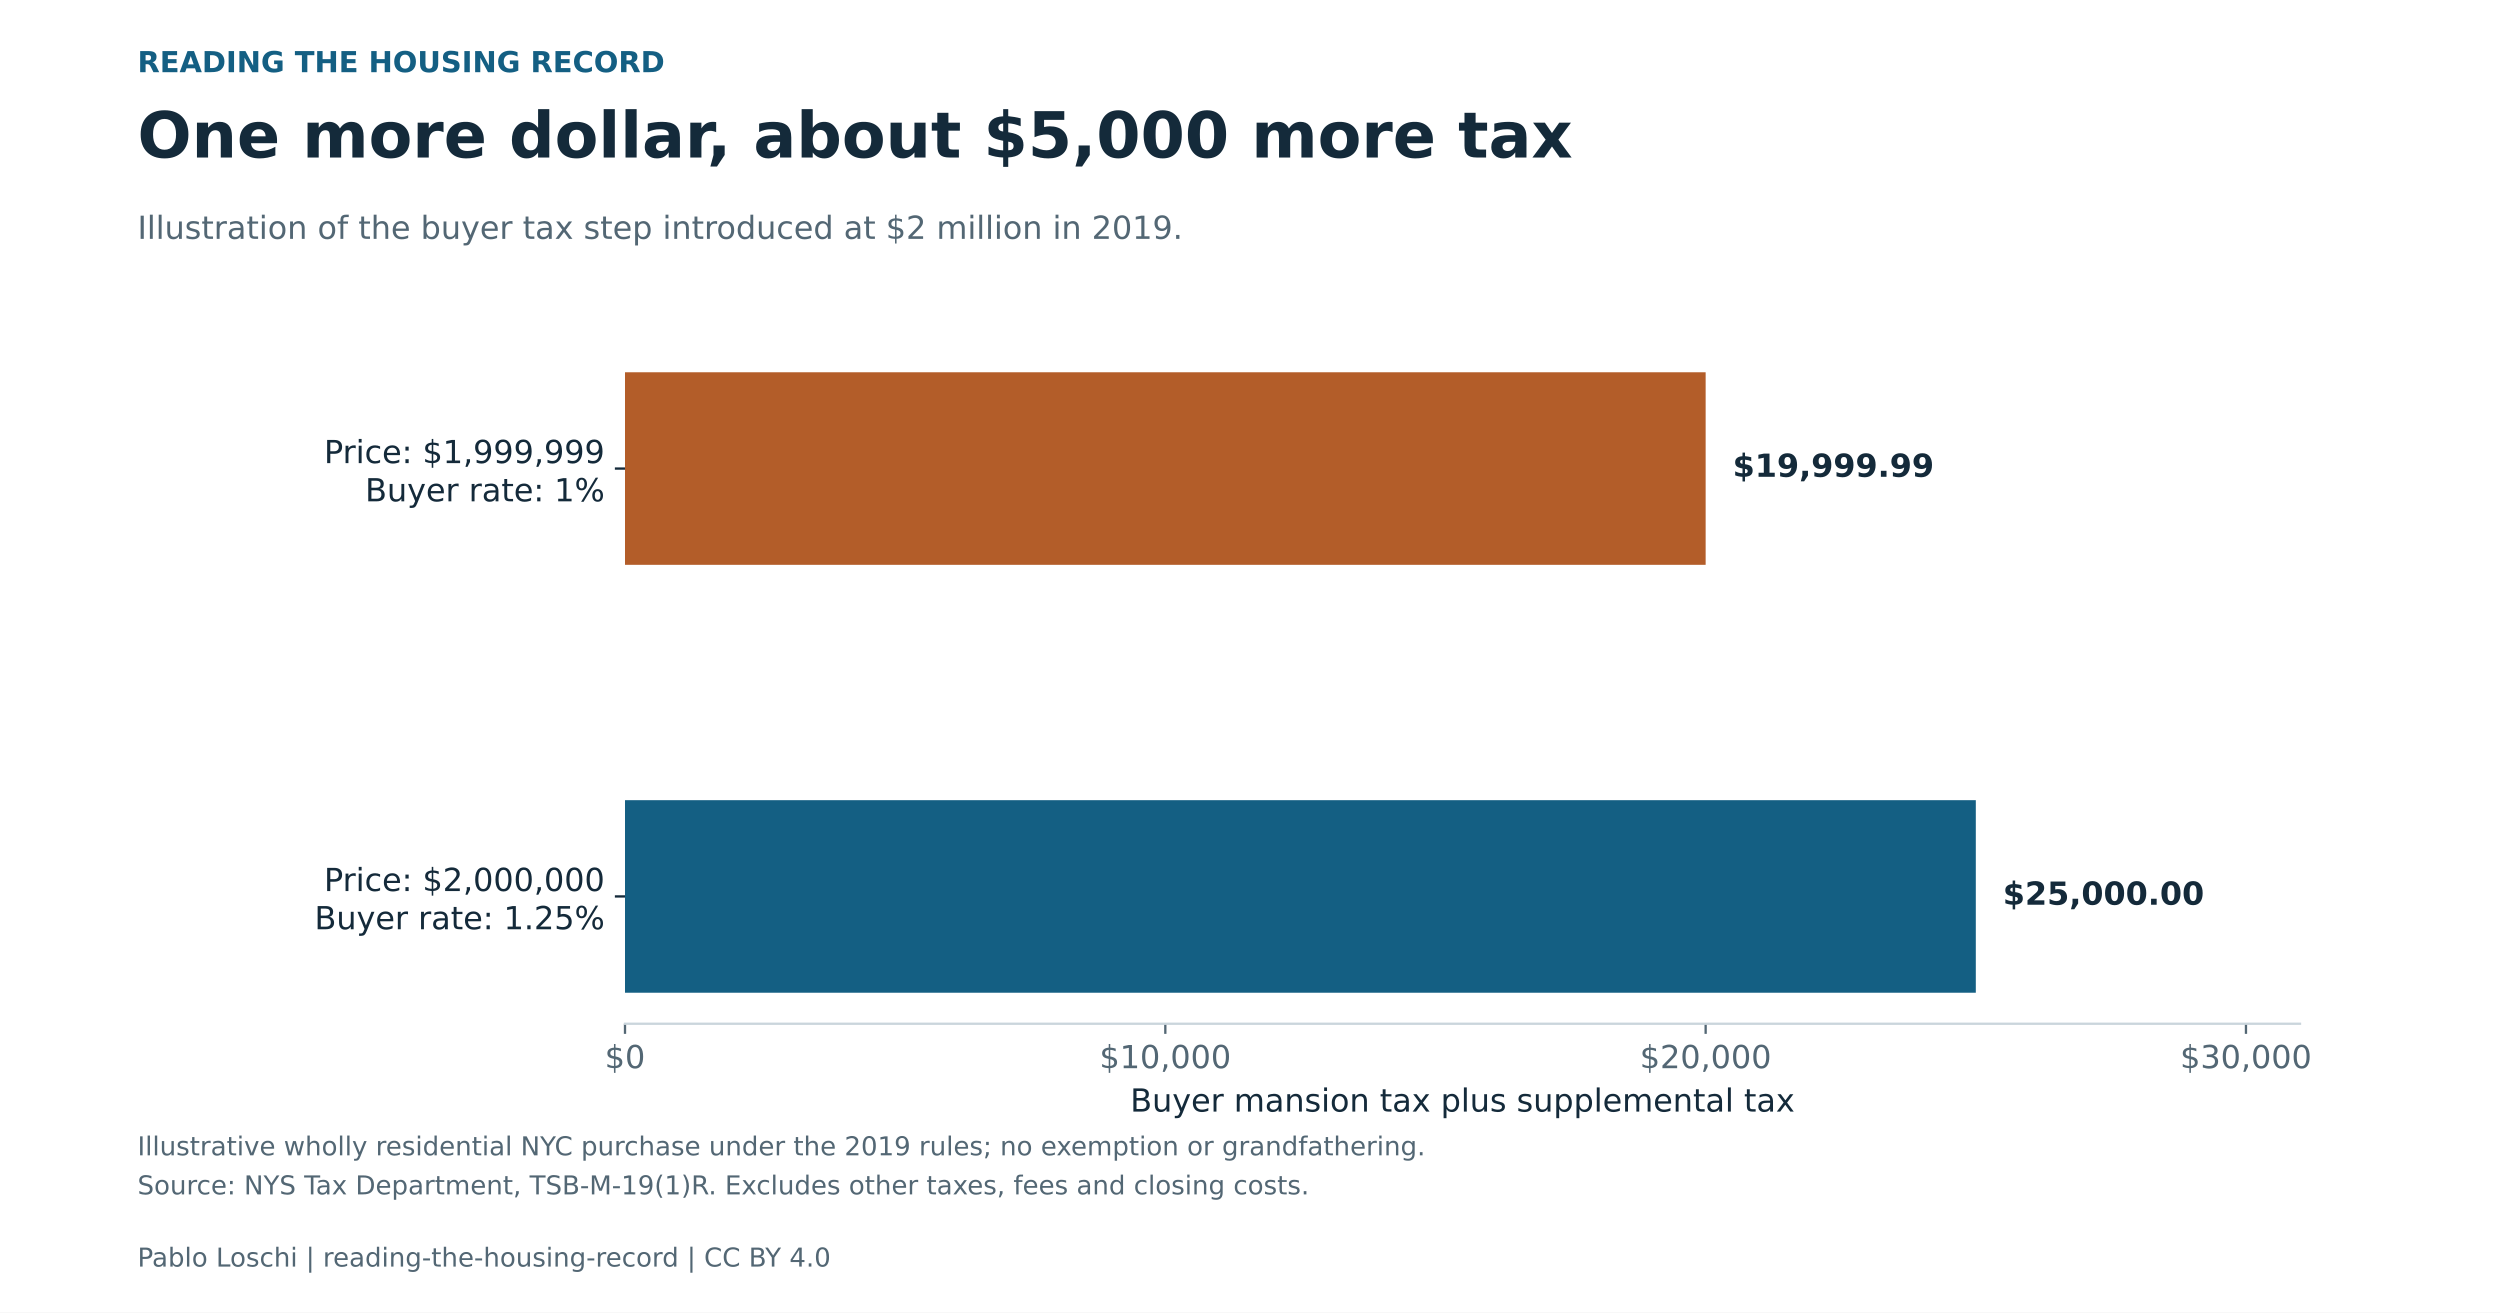
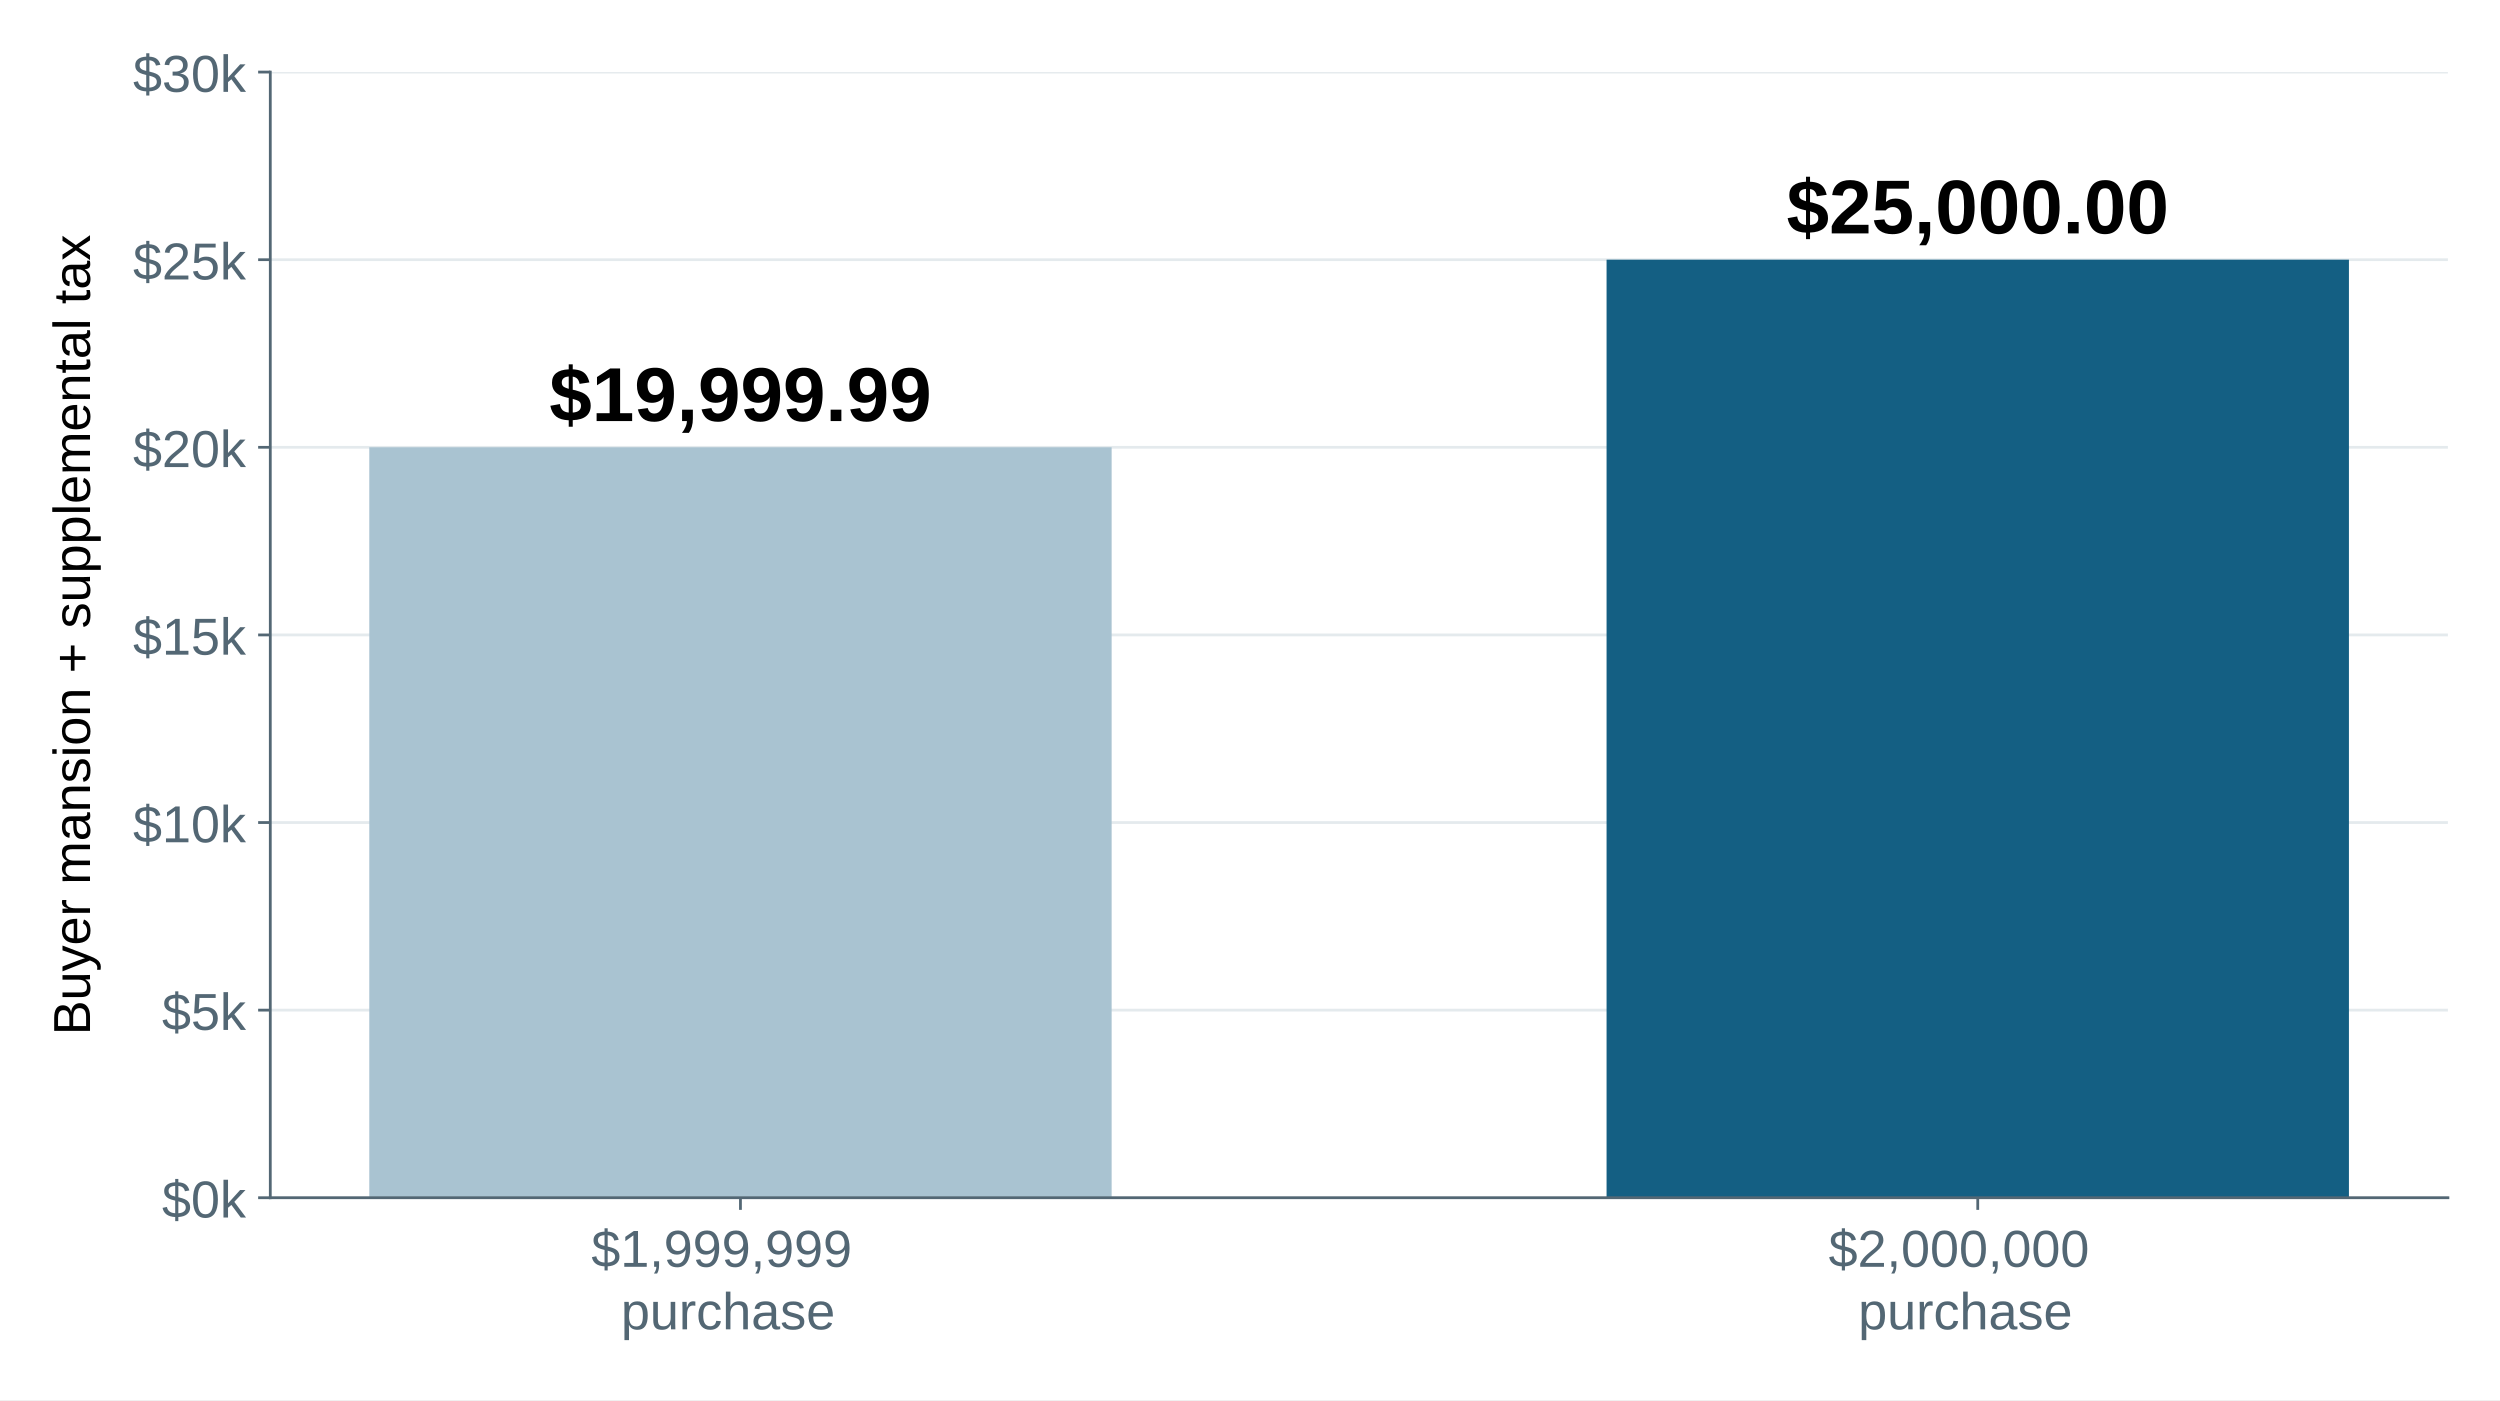
- <svg xmlns="http://www.w3.org/2000/svg" xmlns:xlink="http://www.w3.org/1999/xlink" width="864pt" height="453.6pt" viewBox="0 0 864 453.6" version="1.1">
+ <svg xmlns="http://www.w3.org/2000/svg" xmlns:xlink="http://www.w3.org/1999/xlink" width="720pt" height="403.2pt" viewBox="0 0 720 403.2" version="1.1">
  <defs>
    <style type="text/css">*{stroke-linejoin: round; stroke-linecap: butt}</style>
  </defs>
  <g id="figure_1">
    <g id="patch_1">
-       <path d="M 0 453.6  L 864 453.6  L 864 0  L 0 0  z " style="fill: #ffffff" />
+       <path d="M 0 403.2 L 720 403.2 L 720 0 L 0 0 z " style="fill: #ffffff" />
    </g>
    <g id="axes_1">
      <g id="patch_2">
-         <path d="M 216 353.808  L 794.88 353.808  L 794.88 117.936  L 216 117.936  z " style="fill: #ffffff" />
-       </g>
-       <g id="patch_3">
-         <path d="M 216 195.204  L 589.471 195.204  L 589.471 128.657  L 216 128.657  z " clip-path="url(#p465420bdca)" style="fill: #b35d29" />
-       </g>
-       <g id="patch_4">
-         <path d="M 216 343.087  L 682.839 343.087  L 682.839 276.54  L 216 276.54  z " clip-path="url(#p465420bdca)" style="fill: #145f83" />
+         <path d="M 77.844 344.947 L 705 344.947 L 705 20.76 L 77.844 20.76 z " style="fill: #ffffff" />
      </g>
      <g id="matplotlib.axis_1">
        <g id="xtick_1">
          <g id="line2d_1">
            <defs>
-               <path id="mcdfb3fae51" d="M 0 0  L 0 3.5  " style="stroke: #536774; stroke-width: 0.8" />
+               <path id="m860a9775a7" d="M 0 0 L 0 3.5 " style="stroke: #536774; stroke-width: 0.8" />
            </defs>
            <g>
-               <use xlink:href="#mcdfb3fae51" x="216" y="353.808" style="fill: #536774; stroke: #536774; stroke-width: 0.8" />
+               <use xlink:href="#m860a9775a7" x="213.252" y="344.947" style="fill: #536774; stroke: #536774; stroke-width: 0.8" />
            </g>
          </g>
          <g id="text_1">
-             <text style="font-size: 11px; font-family: 'DejaVu Sans'; text-anchor: middle; fill: #536774" x="216" y="369.166" transform="rotate(-0 216 369.1663)">$0</text>
+             <text style="font-size: 15px; font-family: Arial, sans-serif; fill: #536774" transform="translate(170.3101 364.8462)">$1,999,999</text>
+             <text style="font-size: 15px; font-family: Arial, sans-serif; fill: #536774" transform="translate(178.825 382.8503)">purchase</text>
          </g>
        </g>
        <g id="xtick_2">
          <g id="line2d_2">
            <g>
-               <use xlink:href="#mcdfb3fae51" x="402.735" y="353.808" style="fill: #536774; stroke: #536774; stroke-width: 0.8" />
+               <use xlink:href="#m860a9775a7" x="569.591" y="344.947" style="fill: #536774; stroke: #536774; stroke-width: 0.8" />
            </g>
          </g>
          <g id="text_2">
-             <text style="font-size: 11px; font-family: 'DejaVu Sans'; text-anchor: middle; fill: #536774" x="402.735" y="369.166" transform="rotate(-0 402.7355 369.1663)">$10,000</text>
+             <text style="font-size: 15px; font-family: Arial, sans-serif; fill: #536774" transform="translate(526.649 364.8462)">$2,000,000</text>
+             <text style="font-size: 15px; font-family: Arial, sans-serif; fill: #536774" transform="translate(535.1639 382.8503)">purchase</text>
          </g>
-         </g>
-         <g id="xtick_3">
-           <g id="line2d_3">
-             <g>
-               <use xlink:href="#mcdfb3fae51" x="589.471" y="353.808" style="fill: #536774; stroke: #536774; stroke-width: 0.8" />
-             </g>
-           </g>
-           <g id="text_3">
-             <text style="font-size: 11px; font-family: 'DejaVu Sans'; text-anchor: middle; fill: #536774" x="589.471" y="369.166" transform="rotate(-0 589.471 369.1663)">$20,000</text>
-           </g>
-         </g>
-         <g id="xtick_4">
-           <g id="line2d_4">
-             <g>
-               <use xlink:href="#mcdfb3fae51" x="776.206" y="353.808" style="fill: #536774; stroke: #536774; stroke-width: 0.8" />
-             </g>
-           </g>
-           <g id="text_4">
-             <text style="font-size: 11px; font-family: 'DejaVu Sans'; text-anchor: middle; fill: #536774" x="776.206" y="369.166" transform="rotate(-0 776.2065 369.1663)">$30,000</text>
-           </g>
-         </g>
-         <g id="text_5">
-           <text style="font-size: 11px; font-family: 'DejaVu Sans'; text-anchor: middle; fill: #142a3a" x="505.44" y="384.167" transform="rotate(-0 505.44 384.1671)">Buyer mansion tax plus supplemental tax</text>
        </g>
      </g>
      <g id="matplotlib.axis_2">
        <g id="ytick_1">
-           <g id="line2d_5">
+           <g id="line2d_3">
+             <path d="M 77.844 344.947 L 705 344.947 " clip-path="url(#pb1e529128c)" style="fill: none; stroke: #d9e1e6; stroke-opacity: 0.7; stroke-width: 0.8; stroke-linecap: square" />
+           </g>
+           <g id="line2d_4">
            <defs>
-               <path id="m5bed6ef6de" d="M 0 0  L -3.5 0  " style="stroke: #142a3a; stroke-width: 0.8" />
+               <path id="m2002589cef" d="M 0 0 L -3.5 0 " style="stroke: #536774; stroke-width: 0.8" />
            </defs>
            <g>
-               <use xlink:href="#m5bed6ef6de" x="216" y="161.931" style="fill: #142a3a; stroke: #142a3a; stroke-width: 0.8" />
+               <use xlink:href="#m2002589cef" x="77.844" y="344.947" style="fill: #536774; stroke: #536774; stroke-width: 0.8" />
+             </g>
+           </g>
+           <g id="text_3">
+             <text style="font-size: 15px; font-family: Arial, sans-serif; text-anchor: end; fill: #536774" x="70.844" y="350.646" transform="rotate(-0 70.84352 350.6459)">$0k</text>
+           </g>
+         </g>
+         <g id="ytick_2">
+           <g id="line2d_5">
+             <path d="M 77.844 290.916 L 705 290.916 " clip-path="url(#pb1e529128c)" style="fill: none; stroke: #d9e1e6; stroke-opacity: 0.7; stroke-width: 0.8; stroke-linecap: square" />
+           </g>
+           <g id="line2d_6">
+             <g>
+               <use xlink:href="#m2002589cef" x="77.844" y="290.916" style="fill: #536774; stroke: #536774; stroke-width: 0.8" />
+             </g>
+           </g>
+           <g id="text_4">
+             <text style="font-size: 15px; font-family: Arial, sans-serif; text-anchor: end; fill: #536774" x="70.844" y="296.615" transform="rotate(-0 70.84352 296.6148)">$5k</text>
+           </g>
+         </g>
+         <g id="ytick_3">
+           <g id="line2d_7">
+             <path d="M 77.844 236.885 L 705 236.885 " clip-path="url(#pb1e529128c)" style="fill: none; stroke: #d9e1e6; stroke-opacity: 0.7; stroke-width: 0.8; stroke-linecap: square" />
+           </g>
+           <g id="line2d_8">
+             <g>
+               <use xlink:href="#m2002589cef" x="77.844" y="236.885" style="fill: #536774; stroke: #536774; stroke-width: 0.8" />
+             </g>
+           </g>
+           <g id="text_5">
+             <text style="font-size: 15px; font-family: Arial, sans-serif; text-anchor: end; fill: #536774" x="70.844" y="242.584" transform="rotate(-0 70.84352 242.5836)">$10k</text>
+           </g>
+         </g>
+         <g id="ytick_4">
+           <g id="line2d_9">
+             <path d="M 77.844 182.854 L 705 182.854 " clip-path="url(#pb1e529128c)" style="fill: none; stroke: #d9e1e6; stroke-opacity: 0.7; stroke-width: 0.8; stroke-linecap: square" />
+           </g>
+           <g id="line2d_10">
+             <g>
+               <use xlink:href="#m2002589cef" x="77.844" y="182.854" style="fill: #536774; stroke: #536774; stroke-width: 0.8" />
            </g>
          </g>
          <g id="text_6">
-             <text style="font-size: 11px; font-family: 'DejaVu Sans'; fill: #142a3a" transform="translate(111.9817 160.0595)">Price: $1,999,999</text>
-             <text style="font-size: 11px; font-family: 'DejaVu Sans'; fill: #142a3a" transform="translate(126.1889 173.2617)">Buyer rate: 1%</text>
+             <text style="font-size: 15px; font-family: Arial, sans-serif; text-anchor: end; fill: #536774" x="70.844" y="188.552" transform="rotate(-0 70.84352 188.5524)">$15k</text>
          </g>
        </g>
-         <g id="ytick_2">
-           <g id="line2d_6">
+         <g id="ytick_5">
+           <g id="line2d_11">
+             <path d="M 77.844 128.822 L 705 128.822 " clip-path="url(#pb1e529128c)" style="fill: none; stroke: #d9e1e6; stroke-opacity: 0.7; stroke-width: 0.8; stroke-linecap: square" />
+           </g>
+           <g id="line2d_12">
            <g>
-               <use xlink:href="#m5bed6ef6de" x="216" y="309.813" style="fill: #142a3a; stroke: #142a3a; stroke-width: 0.8" />
+               <use xlink:href="#m2002589cef" x="77.844" y="128.822" style="fill: #536774; stroke: #536774; stroke-width: 0.8" />
            </g>
          </g>
          <g id="text_7">
-             <text style="font-size: 11px; font-family: 'DejaVu Sans'; fill: #142a3a" transform="translate(111.9817 307.9417)">Price: $2,000,000</text>
-             <text style="font-size: 11px; font-family: 'DejaVu Sans'; fill: #142a3a" transform="translate(108.6955 321.1438)">Buyer rate: 1.25%</text>
+             <text style="font-size: 15px; font-family: Arial, sans-serif; text-anchor: end; fill: #536774" x="70.844" y="134.521" transform="rotate(-0 70.84352 134.5212)">$20k</text>
          </g>
        </g>
+         <g id="ytick_6">
+           <g id="line2d_13">
+             <path d="M 77.844 74.791 L 705 74.791 " clip-path="url(#pb1e529128c)" style="fill: none; stroke: #d9e1e6; stroke-opacity: 0.7; stroke-width: 0.8; stroke-linecap: square" />
+           </g>
+           <g id="line2d_14">
+             <g>
+               <use xlink:href="#m2002589cef" x="77.844" y="74.791" style="fill: #536774; stroke: #536774; stroke-width: 0.8" />
+             </g>
+           </g>
+           <g id="text_8">
+             <text style="font-size: 15px; font-family: Arial, sans-serif; text-anchor: end; fill: #536774" x="70.844" y="80.49" transform="rotate(-0 70.84352 80.49001)">$25k</text>
+           </g>
+         </g>
+         <g id="ytick_7">
+           <g id="line2d_15">
+             <path d="M 77.844 20.76 L 705 20.76 " clip-path="url(#pb1e529128c)" style="fill: none; stroke: #d9e1e6; stroke-opacity: 0.7; stroke-width: 0.8; stroke-linecap: square" />
+           </g>
+           <g id="line2d_16">
+             <g>
+               <use xlink:href="#m2002589cef" x="77.844" y="20.76" style="fill: #536774; stroke: #536774; stroke-width: 0.8" />
+             </g>
+           </g>
+           <g id="text_9">
+             <text style="font-size: 15px; font-family: Arial, sans-serif; text-anchor: end; fill: #536774" x="70.844" y="26.459" transform="rotate(-0 70.84352 26.45883)">$30k</text>
+           </g>
+         </g>
+         <g id="text_10">
+           <text style="font-size: 15px; font-family: Arial, sans-serif; text-anchor: middle" x="25.923" y="182.854" transform="rotate(-90 25.92281 182.8536)">Buyer mansion + supplemental tax</text>
+         </g>
+       </g>
+       <g id="patch_3">
+         <path d="M 106.351 344.947 L 320.154 344.947 L 320.154 128.822 L 106.351 128.822 z " clip-path="url(#pb1e529128c)" style="fill: #a9c3d1" />
+       </g>
+       <g id="patch_4">
+         <path d="M 462.69 344.947 L 676.493 344.947 L 676.493 74.791 L 462.69 74.791 z " clip-path="url(#pb1e529128c)" style="fill: #145f83" />
      </g>
      <g id="patch_5">
-         <path d="M 216 353.808  L 794.88 353.808  " style="fill: none; stroke: #cad5dc; stroke-width: 0.8; stroke-linejoin: miter; stroke-linecap: square" />
+         <path d="M 77.844 344.947 L 77.844 20.76 " style="fill: none; stroke: #536774; stroke-width: 0.8; stroke-linejoin: miter; stroke-linecap: square" />
      </g>
-       <g id="text_8">
-         <text style="font-weight: 700; font-size: 11px; font-family: 'DejaVu Sans'; text-anchor: start; fill: #142a3a" x="598.808" y="164.789" transform="rotate(-0 598.8076 164.7888)">$19,999.99</text>
+       <g id="patch_6">
+         <path d="M 77.844 344.947 L 705 344.947 " style="fill: none; stroke: #536774; stroke-width: 0.8; stroke-linejoin: miter; stroke-linecap: square" />
      </g>
-       <g id="text_9">
-         <text style="font-weight: 700; font-size: 11px; font-family: 'DejaVu Sans'; text-anchor: start; fill: #142a3a" x="692.175" y="312.671" transform="rotate(-0 692.1755 312.6709)">$25,000.00</text>
+       <g id="text_11">
+         <text style="font-weight: 700; font-size: 22px; font-family: Arial, sans-serif; text-anchor: middle" x="213.252" y="121.258" transform="rotate(-0 213.2523 121.2581)">$19,999.99</text>
      </g>
-     </g>
-     <g id="text_10">
-       <text style="font-weight: 700; font-size: 10px; font-family: 'DejaVu Sans'; text-anchor: start; fill: #145f83" x="47.52" y="24.948" transform="rotate(-0 47.52 24.948)">READING THE HOUSING RECORD</text>
-     </g>
-     <g id="text_11">
-       <text style="font-weight: 700; font-size: 22px; font-family: 'DejaVu Sans'; text-anchor: start; fill: #142a3a" x="47.52" y="54.432" transform="rotate(-0 47.52 54.432)">One more dollar, about $5,000 more tax</text>
-     </g>
-     <g id="text_12">
-       <text style="font-size: 11px; font-family: 'DejaVu Sans'; text-anchor: start; fill: #536774" x="47.52" y="82.555" transform="rotate(-0 47.52 82.5552)">Illustration of the buyer tax step introduced at $2 million in 2019.</text>
-     </g>
-     <g id="text_13">
-       <text style="font-size: 9px; font-family: 'DejaVu Sans'; fill: #536774" transform="translate(47.52 399.276)">Illustrative wholly residential NYC purchase under the 2019 rules; no exemption or grandfathering.</text>
-       <text style="font-size: 9px; font-family: 'DejaVu Sans'; fill: #536774" transform="translate(47.52 412.776)">Source: NYS Tax Department, TSB-M-19(1)R. Excludes other taxes, fees and closing costs.</text>
-     </g>
-     <g id="text_14">
-       <text style="font-size: 9px; font-family: 'DejaVu Sans'; text-anchor: start; fill: #536774" x="47.52" y="437.724" transform="rotate(-0 47.52 437.724)">Pablo Loschi | reading-the-housing-record | CC BY 4.0</text>
+       <g id="text_12">
+         <text style="font-weight: 700; font-size: 22px; font-family: Arial, sans-serif; text-anchor: middle" x="569.591" y="67.227" transform="rotate(-0 569.5912 67.22682)">$25,000.00</text>
+       </g>
    </g>
  </g>
  <defs>
-     <clipPath id="p465420bdca">
-       <rect x="216" y="117.936" width="578.88" height="235.872" />
+     <clipPath id="pb1e529128c">
+       <rect x="77.844" y="20.76" width="627.156" height="324.187" />
    </clipPath>
  </defs>
</svg>
